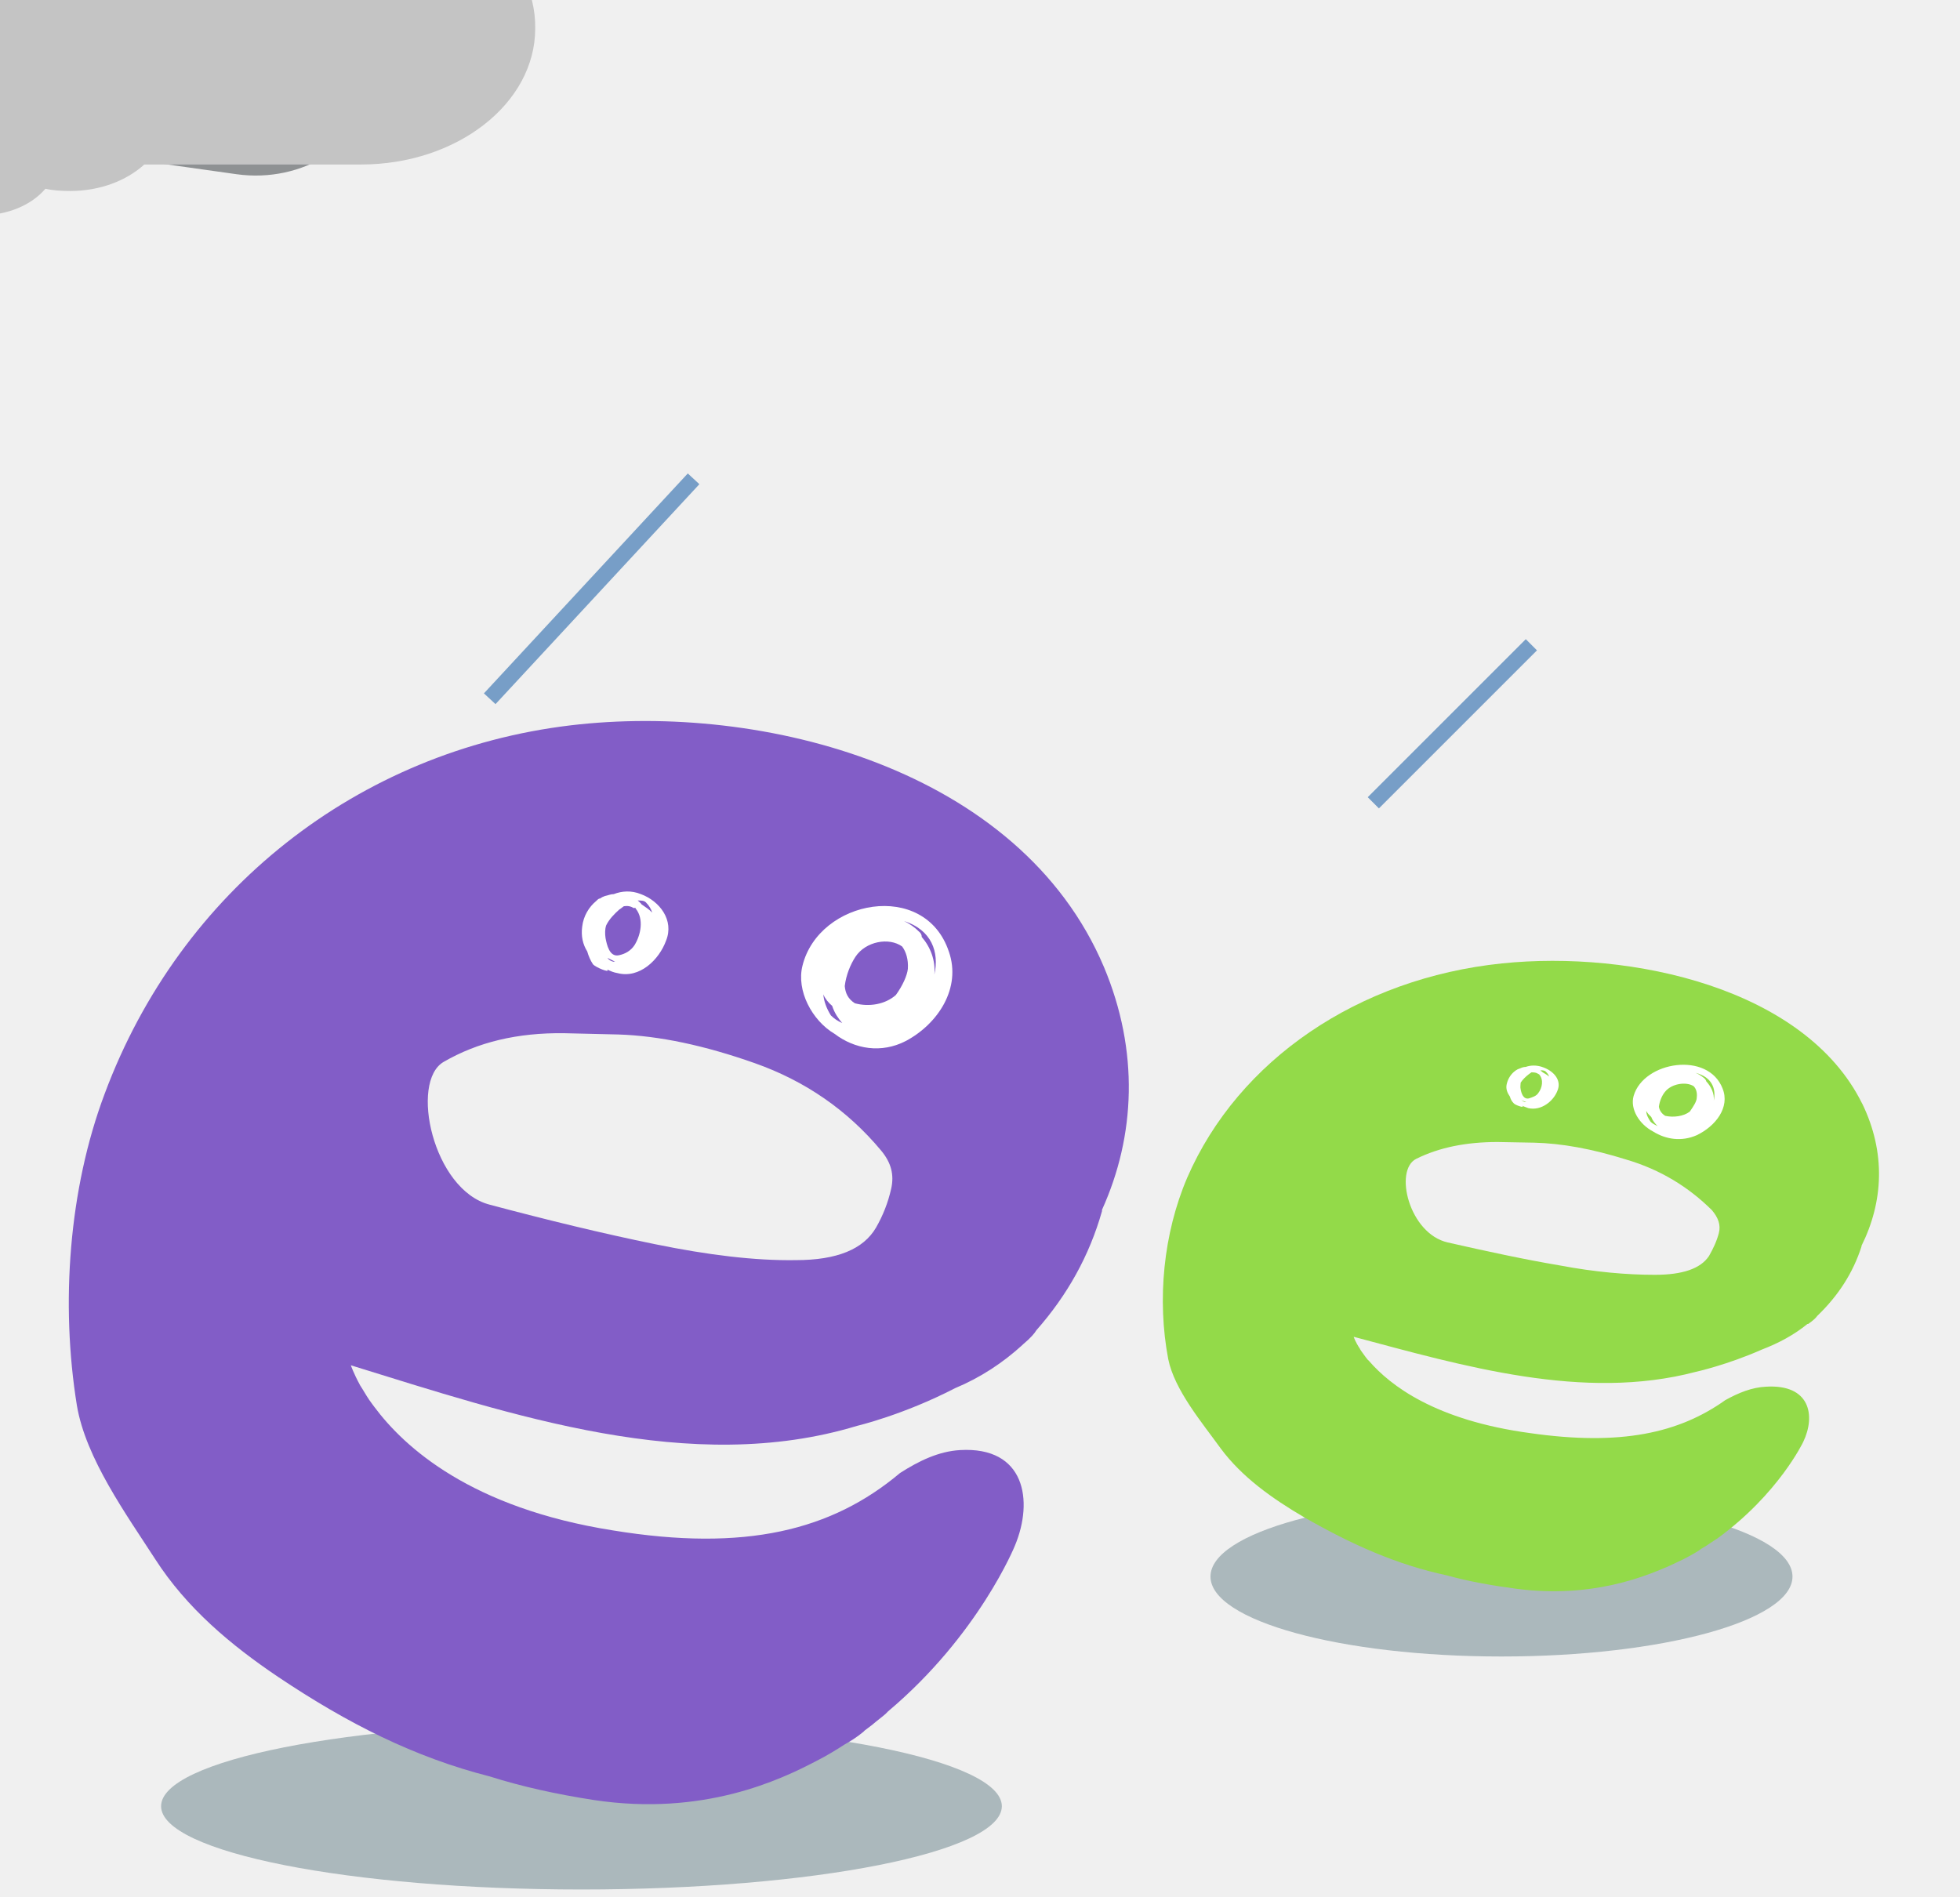
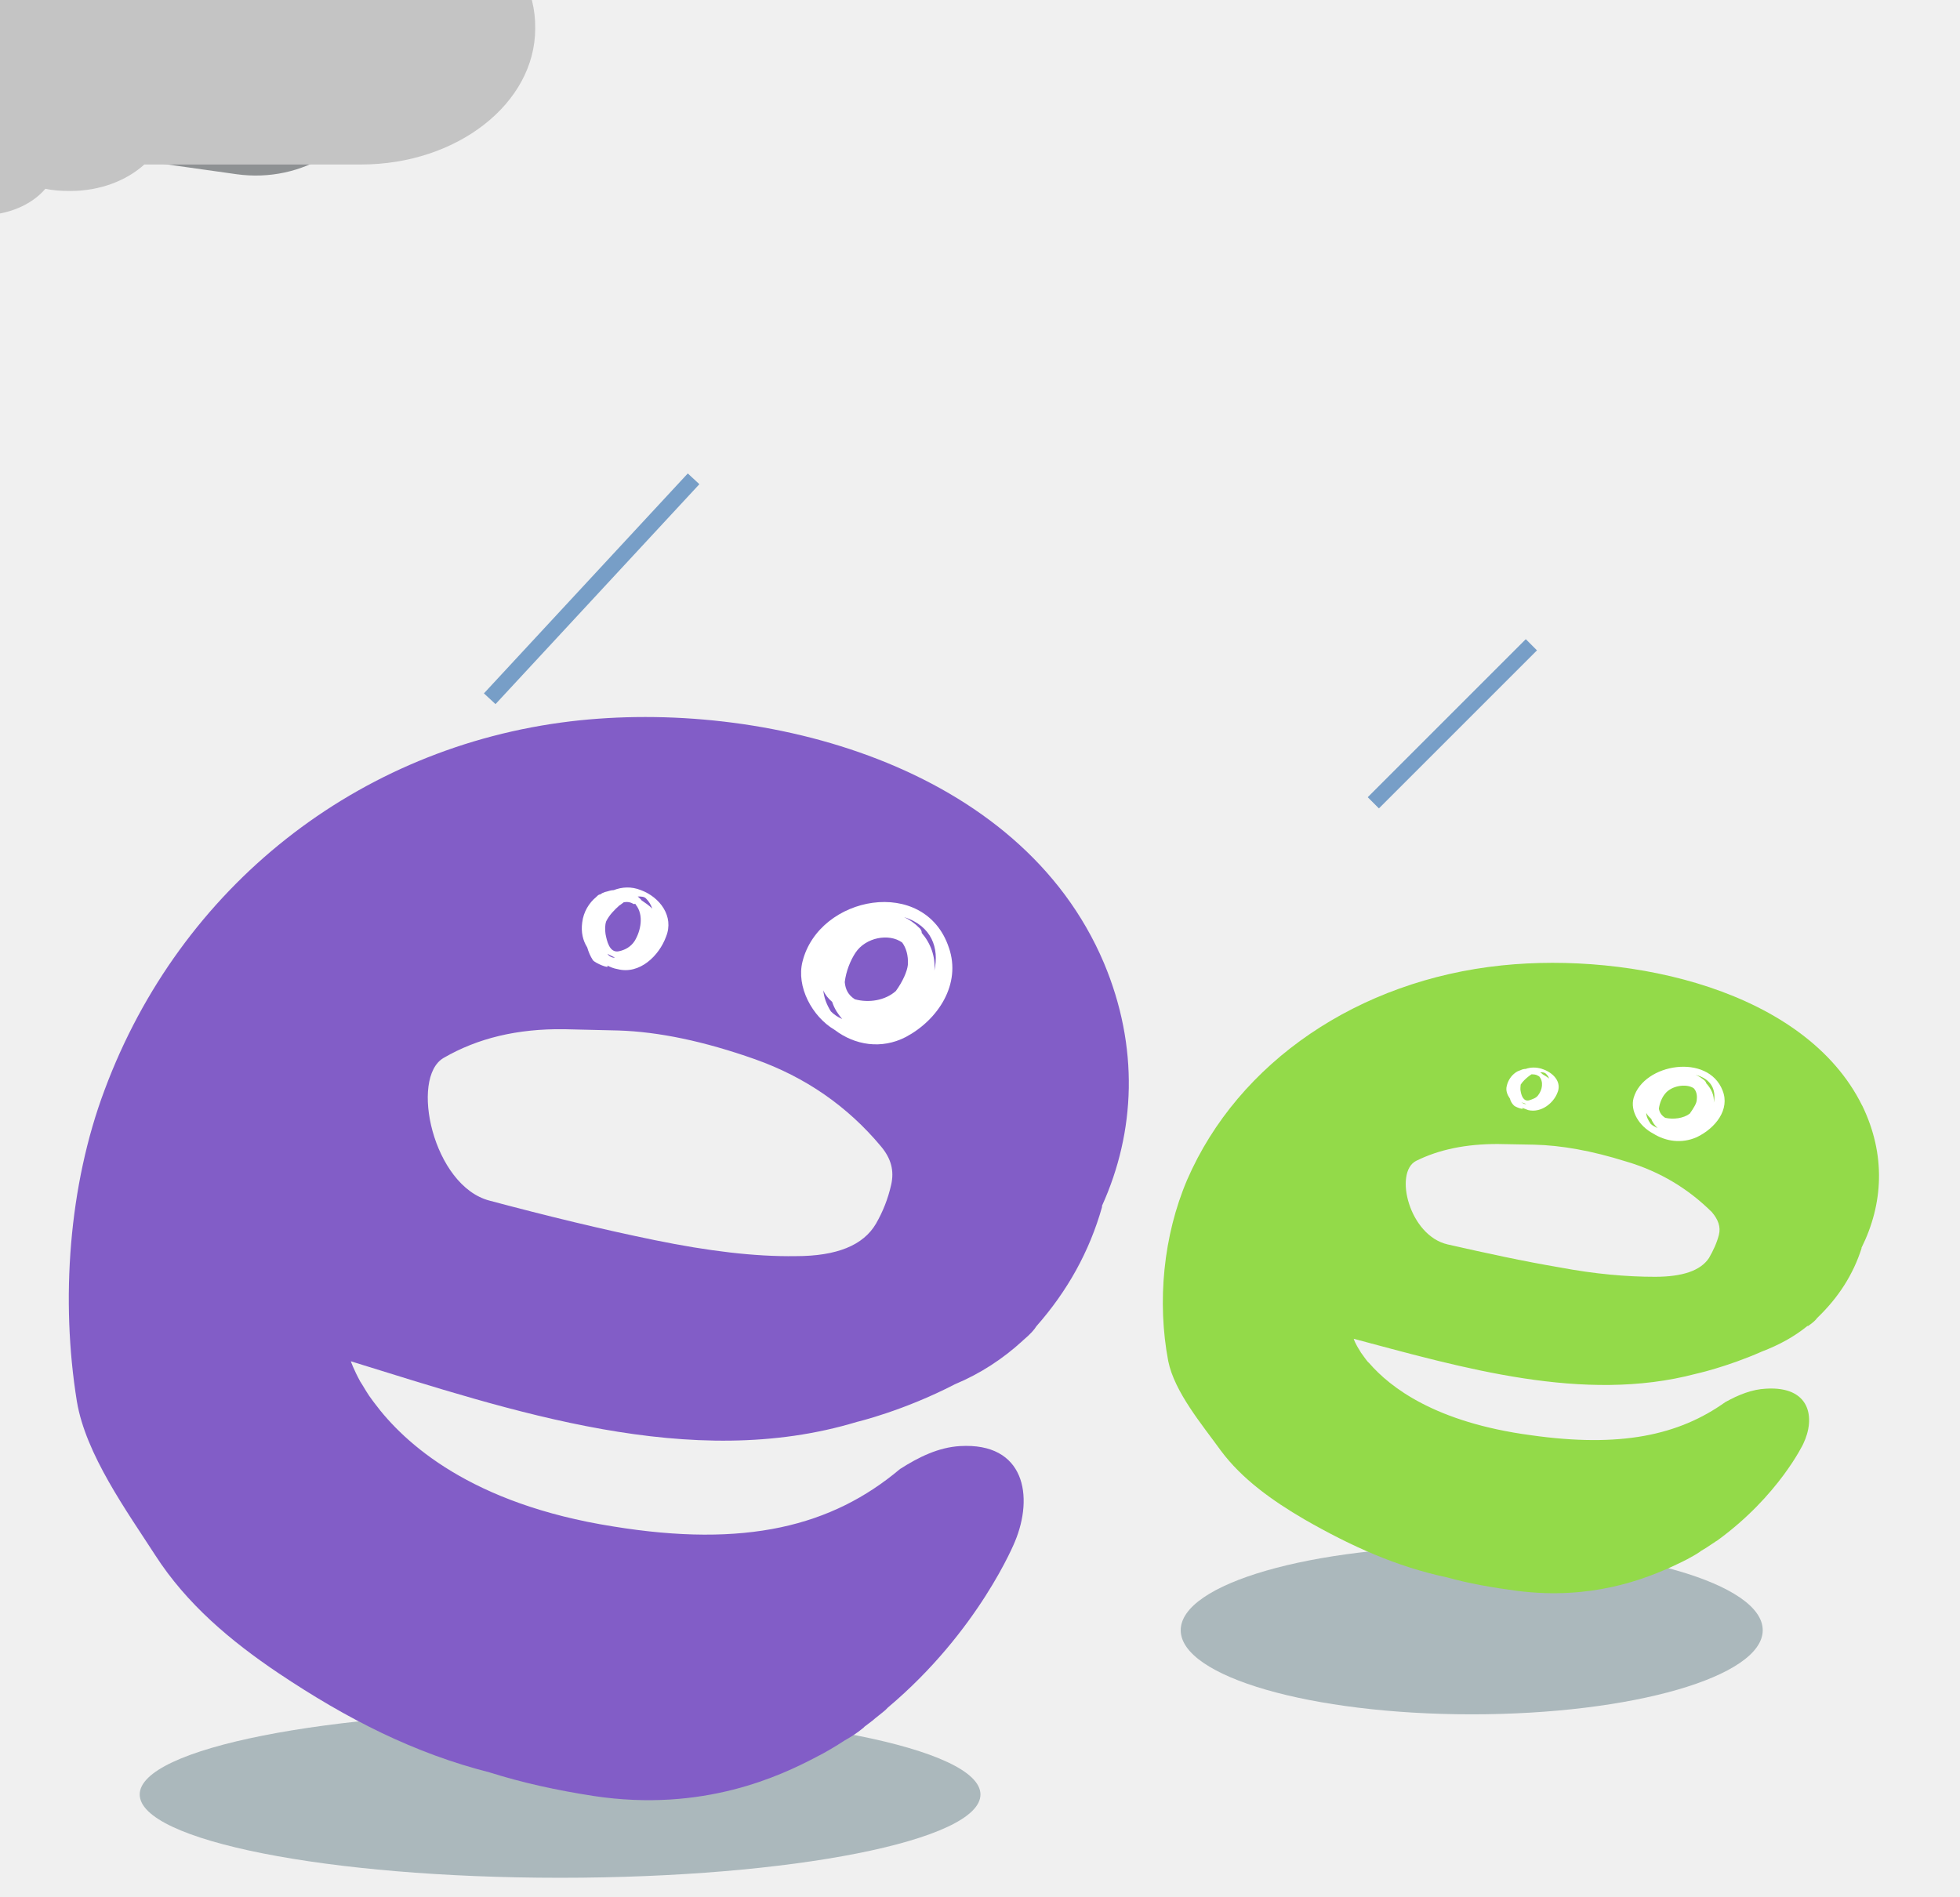
- <svg xmlns="http://www.w3.org/2000/svg" id="ef3OAvQbe5w1" viewBox="0 0 124 120" shape-rendering="geometricPrecision" text-rendering="geometricPrecision">
-   <style>#ef3OAvQbe5w2 {animation: ef3OAvQbe5w2_c_o 3000ms linear infinite normal forwards}@keyframes ef3OAvQbe5w2_c_o { 0% {opacity: 1} 16.667% {opacity: 0} 33.333% {opacity: 1} 50% {opacity: 0} 66.667% {opacity: 1} 83.333% {opacity: 0} 100% {opacity: 1}} #ef3OAvQbe5w3 {animation: ef3OAvQbe5w3_c_o 3000ms linear infinite normal forwards}@keyframes ef3OAvQbe5w3_c_o { 0% {opacity: 1} 16.667% {opacity: 0} 33.333% {opacity: 1} 50% {opacity: 0} 66.667% {opacity: 1} 83.333% {opacity: 0} 100% {opacity: 1}} #ef3OAvQbe5w4 {animation: ef3OAvQbe5w4_c_o 3000ms linear infinite normal forwards}@keyframes ef3OAvQbe5w4_c_o { 0% {opacity: 0} 16.667% {opacity: 1} 33.333% {opacity: 0} 50% {opacity: 1} 66.667% {opacity: 0} 83.333% {opacity: 1} 100% {opacity: 0}} #ef3OAvQbe5w7 {animation: ef3OAvQbe5w7_c_o 3000ms linear infinite normal forwards}@keyframes ef3OAvQbe5w7_c_o { 0% {opacity: 0} 16.667% {opacity: 1} 33.333% {opacity: 0} 50% {opacity: 1} 66.667% {opacity: 0} 83.333% {opacity: 1} 100% {opacity: 0}} #ef3OAvQbe5w10_ts {animation: ef3OAvQbe5w10_ts__ts 3000ms linear infinite normal forwards}@keyframes ef3OAvQbe5w10_ts__ts { 0% {transform: translate(94.99226px,98.75753px) scale(1,0.95)} 8.333% {transform: translate(94.99226px,98.75753px) scale(1,1)} 16.667% {transform: translate(94.99226px,98.75753px) scale(1,0.95)} 25% {transform: translate(94.99226px,98.75753px) scale(1,1)} 33.333% {transform: translate(94.99226px,98.75753px) scale(1,0.95)} 41.667% {transform: translate(94.99226px,98.75753px) scale(1,1)} 50% {transform: translate(94.99226px,98.75753px) scale(1,0.95)} 58.333% {transform: translate(94.99226px,98.75753px) scale(1,1)} 66.667% {transform: translate(94.99226px,98.75753px) scale(1,0.95)} 75% {transform: translate(94.99226px,98.75753px) scale(1,1)} 83.333% {transform: translate(94.99226px,98.75753px) scale(1,0.95)} 91.667% {transform: translate(94.99226px,98.75753px) scale(1,1)} 100% {transform: translate(94.99226px,98.75753px) scale(1,0.95)}} #ef3OAvQbe5w15_to {animation: ef3OAvQbe5w15_to__to 3000ms linear infinite normal forwards}@keyframes ef3OAvQbe5w15_to__to { 0% {offset-distance: 0%} 33.333% {offset-distance: 33.296%} 66.667% {offset-distance: 66.648%} 100% {offset-distance: 100%}} #ef3OAvQbe5w16_to {animation: ef3OAvQbe5w16_to__to 3000ms linear infinite normal forwards}@keyframes ef3OAvQbe5w16_to__to { 0% {offset-distance: 0%} 33.333% {offset-distance: 33.345%} 66.667% {offset-distance: 66.672%} 100% {offset-distance: 100%}} #ef3OAvQbe5w17_ts {animation: ef3OAvQbe5w17_ts__ts 3000ms linear infinite normal forwards}@keyframes ef3OAvQbe5w17_ts__ts { 0% {transform: translate(80.88336px,23.55207px) scale(1,1)} 16.667% {transform: translate(80.88336px,23.55207px) scale(1,1)} 18.667% {transform: translate(80.88336px,23.55207px) scale(1.4,1.4)} 20.667% {transform: translate(80.88336px,23.55207px) scale(1,1)} 22.667% {transform: translate(80.88336px,23.55207px) scale(1.4,1.4)} 24.667% {transform: translate(80.88336px,23.55207px) scale(1,1)} 31.667% {transform: translate(80.88336px,23.55207px) scale(0.859187,0.859187)} 50% {transform: translate(80.88336px,23.55207px) scale(1,1)} 52% {transform: translate(80.88336px,23.55207px) scale(1.4,1.4)} 54% {transform: translate(80.88336px,23.55207px) scale(1,1)} 56% {transform: translate(80.88336px,23.55207px) scale(1.4,1.4)} 58% {transform: translate(80.88336px,23.55207px) scale(1,1)} 83.333% {transform: translate(80.88336px,23.55207px) scale(1,1)} 85.333% {transform: translate(80.88336px,23.55207px) scale(1.4,1.4)} 87.333% {transform: translate(80.88336px,23.55207px) scale(1,1)} 89.333% {transform: translate(80.88336px,23.55207px) scale(1.4,1.4)} 91.333% {transform: translate(80.88336px,23.55207px) scale(1,1)} 100% {transform: translate(80.88336px,23.55207px) scale(1,1)}} #ef3OAvQbe5w17 {animation: ef3OAvQbe5w17_c_o 3000ms linear infinite normal forwards}@keyframes ef3OAvQbe5w17_c_o { 0% {opacity: 0} 16.667% {opacity: 1} 33% {opacity: 1} 33.333% {opacity: 0} 50% {opacity: 1} 66.333% {opacity: 1} 66.667% {opacity: 0} 83.333% {opacity: 0} 100% {opacity: 1}} #ef3OAvQbe5w18_ts {animation: ef3OAvQbe5w18_ts__ts 3000ms linear infinite normal forwards}@keyframes ef3OAvQbe5w18_ts__ts { 0% {transform: translate(37.88336px,114.1393px) scale(1,1)} 8.333% {transform: translate(37.88336px,114.1393px) scale(1,0.96)} 16.667% {transform: translate(37.88336px,114.1393px) scale(1,1.01)} 25% {transform: translate(37.88336px,114.1393px) scale(1,0.98)} 33.333% {transform: translate(37.88336px,114.1393px) scale(1,1)} 41.667% {transform: translate(37.88336px,114.1393px) scale(1,0.96)} 50% {transform: translate(37.88336px,114.1393px) scale(1,1.01)} 58.333% {transform: translate(37.88336px,114.1393px) scale(1,0.98)} 66.667% {transform: translate(37.88336px,114.1393px) scale(1,1)} 75% {transform: translate(37.88336px,114.1393px) scale(1,0.96)} 83.333% {transform: translate(37.88336px,114.1393px) scale(1,1.01)} 91.667% {transform: translate(37.88336px,114.1393px) scale(1,0.98)} 100% {transform: translate(37.88336px,114.1393px) scale(1,1.01)}}</style>
-   <path id="ef3OAvQbe5w2" d="M64,30L54,40" transform="translate(32.88336 10.79707)" fill="none" stroke="#4f83b9" stroke-opacity="0.75" stroke-miterlimit="10" />
-   <path id="ef3OAvQbe5w3" d="M64,30L51.102,43.916" transform="translate(-20.11999 0.297068)" fill="none" stroke="#4f83b9" stroke-opacity="0.75" stroke-miterlimit="10" />
-   <g id="ef3OAvQbe5w4" transform="translate(29.1943 12.99372)" opacity="0">
+ <svg xmlns="http://www.w3.org/2000/svg" id="ehYtPZSWGqy1" viewBox="0 0 124 120" shape-rendering="geometricPrecision" text-rendering="geometricPrecision">
+   <style>#ehYtPZSWGqy3 {animation: ehYtPZSWGqy3_c_o 4000ms linear infinite normal forwards}@keyframes ehYtPZSWGqy3_c_o { 0% {opacity: 1} 12.5% {opacity: 0} 25% {opacity: 1} 37.5% {opacity: 0} 50% {opacity: 1} 62.5% {opacity: 0} 75% {opacity: 1} 87.5% {opacity: 0} 100% {opacity: 1}} #ehYtPZSWGqy4 {animation: ehYtPZSWGqy4_c_o 4000ms linear infinite normal forwards}@keyframes ehYtPZSWGqy4_c_o { 0% {opacity: 1} 12.5% {opacity: 0} 25% {opacity: 1} 37.5% {opacity: 0} 50% {opacity: 1} 62.5% {opacity: 0} 75% {opacity: 1} 87.5% {opacity: 0} 100% {opacity: 1}} #ehYtPZSWGqy5 {animation: ehYtPZSWGqy5_c_o 4000ms linear infinite normal forwards}@keyframes ehYtPZSWGqy5_c_o { 0% {opacity: 0} 12.5% {opacity: 1} 25% {opacity: 0} 37.5% {opacity: 1} 50% {opacity: 0} 62.5% {opacity: 1} 75% {opacity: 0} 87.5% {opacity: 1} 100% {opacity: 0}} #ehYtPZSWGqy8 {animation: ehYtPZSWGqy8_c_o 4000ms linear infinite normal forwards}@keyframes ehYtPZSWGqy8_c_o { 0% {opacity: 0} 12.5% {opacity: 1} 25% {opacity: 0} 37.5% {opacity: 1} 50% {opacity: 0} 62.5% {opacity: 1} 75% {opacity: 0} 87.5% {opacity: 1} 100% {opacity: 0}} #ehYtPZSWGqy11_ts {animation: ehYtPZSWGqy11_ts__ts 4000ms linear infinite normal forwards}@keyframes ehYtPZSWGqy11_ts__ts { 0% {transform: translate(96.21825px,100.8004px) scale(1,0.95)} 6.25% {transform: translate(96.21825px,100.8004px) scale(1,1)} 12.5% {transform: translate(96.21825px,100.8004px) scale(1,0.95)} 18.75% {transform: translate(96.21825px,100.8004px) scale(1,1)} 25% {transform: translate(96.21825px,100.8004px) scale(1,0.95)} 31.25% {transform: translate(96.21825px,100.8004px) scale(1,1)} 37.5% {transform: translate(96.21825px,100.8004px) scale(1,0.95)} 43.75% {transform: translate(96.21825px,100.8004px) scale(1,1)} 50% {transform: translate(96.21825px,100.8004px) scale(1,0.95)} 56.25% {transform: translate(96.21825px,100.8004px) scale(1,1)} 62.5% {transform: translate(96.21825px,100.8004px) scale(1,0.95)} 68.75% {transform: translate(96.21825px,100.8004px) scale(1,1)} 75% {transform: translate(96.21825px,100.8004px) scale(1,0.95)} 81.25% {transform: translate(96.21825px,100.8004px) scale(1,1)} 87.5% {transform: translate(96.21825px,100.8004px) scale(1,0.95)} 93.75% {transform: translate(96.21825px,100.8004px) scale(1,1)} 100% {transform: translate(96.21825px,100.8004px) scale(1,0.95)}} #ehYtPZSWGqy11 {animation: ehYtPZSWGqy11__fl 4000ms linear infinite normal forwards}@keyframes ehYtPZSWGqy11__fl { 0% {filter: brightness(100%)} 12.5% {filter: brightness(100%)} 14% {filter: brightness(0%)} 15.5% {filter: brightness(100%)} 17% {filter: brightness(0%)} 18.5% {filter: brightness(100%)} 100% {filter: brightness(100%)}} #ehYtPZSWGqy15_to {animation: ehYtPZSWGqy15_to__to 4000ms linear infinite normal forwards}@keyframes ehYtPZSWGqy15_to__to { 0% {offset-distance: 0%} 25% {offset-distance: 24.969%} 50% {offset-distance: 49.979%} 75% {offset-distance: 74.99%} 100% {offset-distance: 100%}} #ehYtPZSWGqy16_to {animation: ehYtPZSWGqy16_to__to 4000ms linear infinite normal forwards}@keyframes ehYtPZSWGqy16_to__to { 0% {offset-distance: 0%} 25% {offset-distance: 25.009%} 50% {offset-distance: 50.006%} 75% {offset-distance: 75.003%} 100% {offset-distance: 100%}} #ehYtPZSWGqy18_ts {animation: ehYtPZSWGqy18_ts__ts 4000ms linear infinite normal forwards}@keyframes ehYtPZSWGqy18_ts__ts { 0% {transform: translate(80.88336px,23.55207px) scale(1,1)} 12.5% {transform: translate(80.88336px,23.55207px) scale(1,1)} 14% {transform: translate(80.88336px,23.55207px) scale(1.2,1.2)} 15.5% {transform: translate(80.88336px,23.55207px) scale(1,1)} 17% {transform: translate(80.88336px,23.55207px) scale(1.2,1.2)} 18.5% {transform: translate(80.88336px,23.55207px) scale(1,1)} 37.5% {transform: translate(80.88336px,23.55207px) scale(1,1)} 39% {transform: translate(80.88336px,23.55207px) scale(1.2,1.2)} 40.5% {transform: translate(80.88336px,23.55207px) scale(1,1)} 42% {transform: translate(80.88336px,23.55207px) scale(1.2,1.2)} 43.5% {transform: translate(80.88336px,23.55207px) scale(1,1)} 62.5% {transform: translate(80.88336px,23.55207px) scale(1,1)} 64% {transform: translate(80.88336px,23.55207px) scale(1.2,1.2)} 65.5% {transform: translate(80.88336px,23.55207px) scale(1,1)} 67% {transform: translate(80.88336px,23.55207px) scale(1.4,1.4)} 68.5% {transform: translate(80.88336px,23.55207px) scale(1,1)} 87.5% {transform: translate(80.88336px,23.55207px) scale(1,1)} 89% {transform: translate(80.88336px,23.55207px) scale(1.2,1.2)} 90.5% {transform: translate(80.88336px,23.55207px) scale(1,1)} 92% {transform: translate(80.88336px,23.55207px) scale(1.2,1.2)} 93.5% {transform: translate(80.88336px,23.55207px) scale(1,1)} 100% {transform: translate(80.88336px,23.55207px) scale(1,1)}} #ehYtPZSWGqy18 {animation: ehYtPZSWGqy18_c_o 4000ms linear infinite normal forwards}@keyframes ehYtPZSWGqy18_c_o { 0% {opacity: 0} 12.5% {opacity: 1} 24.75% {opacity: 1} 25% {opacity: 0} 37.5% {opacity: 1} 49.75% {opacity: 1} 50% {opacity: 0} 62.5% {opacity: 0} 74.75% {opacity: 1} 75% {opacity: 0} 82% {opacity: 0} 87.5% {opacity: 1} 100% {opacity: 1}} #ehYtPZSWGqy19_ts {animation: ehYtPZSWGqy19_ts__ts 4000ms linear infinite normal forwards}@keyframes ehYtPZSWGqy19_ts__ts { 0% {transform: translate(37.88264px,113.5459px) scale(1,1)} 6.25% {transform: translate(37.88264px,113.5459px) scale(1,0.96)} 12.5% {transform: translate(37.88264px,113.5459px) scale(1,1)} 18.75% {transform: translate(37.88264px,113.5459px) scale(1,0.96)} 25% {transform: translate(37.88264px,113.5459px) scale(1,1)} 31.25% {transform: translate(37.88264px,113.5459px) scale(1,0.96)} 37.5% {transform: translate(37.88264px,113.5459px) scale(1,1)} 43.75% {transform: translate(37.88264px,113.5459px) scale(1,0.96)} 50% {transform: translate(37.88264px,113.5459px) scale(1,1)} 56.25% {transform: translate(37.88264px,113.5459px) scale(1,0.96)} 62.5% {transform: translate(37.88264px,113.5459px) scale(1,1)} 68.75% {transform: translate(37.88264px,113.5459px) scale(1,0.96)} 75% {transform: translate(37.88264px,113.5459px) scale(1,1)} 81.25% {transform: translate(37.88264px,113.5459px) scale(1,0.96)} 87.5% {transform: translate(37.88264px,113.5459px) scale(1,1)} 93.75% {transform: translate(37.88264px,113.5459px) scale(1,0.96)} 100% {transform: translate(37.88264px,113.5459px) scale(1,1)}} #ehYtPZSWGqy19 {animation: ehYtPZSWGqy19__fl 4000ms linear infinite normal forwards}@keyframes ehYtPZSWGqy19__fl { 0% {filter: brightness(100%)} 12.5% {filter: brightness(100%)} 14% {filter: brightness(0%)} 15.5% {filter: brightness(100%)} 17% {filter: brightness(0%)} 18.5% {filter: brightness(100%)} 100% {filter: brightness(100%)}}</style>
+   <path d="M64.109,82.32c10.168,0,18.41-2.383,18.41-5.323c0-2.94-8.242-5.323-18.41-5.323-10.168,0-18.41,2.383-18.41,5.323c0,2.94,8.242,5.323,18.41,5.323Z" transform="translate(29 26.15364)" opacity="0.6" fill="#7d9299" />
+   <path id="ehYtPZSWGqy3" d="M64,30L54,40" transform="translate(32.88336 10.79707)" fill="none" stroke="#4f83b9" stroke-opacity="0.75" stroke-miterlimit="10" />
+   <path id="ehYtPZSWGqy4" d="M64,30L51.102,43.916" transform="translate(-20.11999 0.297068)" fill="none" stroke="#4f83b9" stroke-opacity="0.75" stroke-miterlimit="10" />
+   <g id="ehYtPZSWGqy5" transform="translate(29.1943 12.99372)" opacity="0">
    <path d="M64,26l-6,6" transform="translate(-4 2)" fill="none" stroke="#4f83b9" stroke-opacity="0.75" stroke-miterlimit="10" />
    <path d="M69,31l-6,6" transform="translate(3.417862 0)" fill="none" stroke="#4f83b9" stroke-opacity="0.75" stroke-miterlimit="10" />
  </g>
-   <g id="ef3OAvQbe5w7" transform="translate(-26.12 4.8)" opacity="0">
+   <g id="ehYtPZSWGqy8" transform="translate(-26.12 4.8)" opacity="0">
    <path d="M64,26l-6,6" transform="translate(-4 2)" fill="none" stroke="#4f83b9" stroke-opacity="0.75" stroke-miterlimit="10" />
    <path d="M69,31l-6,6" transform="translate(3.417862 0)" fill="none" stroke="#4f83b9" stroke-opacity="0.75" stroke-miterlimit="10" />
  </g>
-   <g id="ef3OAvQbe5w10_ts" transform="translate(94.99226,98.75753) scale(1,0.95)">
-     <g transform="translate(-65.1089,-87.09804)">
-       <path d="M64.109,82.32c10.168,0,18.41-2.383,18.41-5.323c0-2.94-8.242-5.323-18.41-5.323-10.168,0-18.41,2.383-18.41,5.323c0,2.94,8.242,5.323,18.41,5.323Z" transform="translate(1 11.15364)" opacity="0.6" fill="#7d9299" />
+   <g id="ehYtPZSWGqy11_ts" transform="translate(96.21825,100.8004) scale(1,0.95)">
+     <g id="ehYtPZSWGqy11" style="filter:brightness(100%)" transform="translate(-66.33489,-89.11598)">
      <path d="M84.97,58.168c-3.235-7.263-13.1-9.684-20.488-8.834-8.147.934-14.977,6.074-17.892,13.506-1.358,3.525-1.717,7.688-1.078,11.425.359,1.954,1.917,3.993,2.995,5.649c1.198,1.784,2.915,3.143,4.753,4.332c2.676,1.699,5.232,2.973,8.108,3.653c1.238.382,2.556.637,3.994.849c4.233.595,7.189-.765,8.547-1.402.399-.212.759-.382,1.118-.595.2-.127.439-.255.719-.467l.04-.042c.12-.085.2-.128.32-.212.16-.127.359-.255.519-.382.04-.042.08-.042.12-.085c3.475-2.803,4.873-6.074,4.873-6.074.719-1.656.399-3.653-2.117-3.483-.799.042-1.558.382-2.316.849-2.636,2.081-5.951,2.888-11.063,2.081-5.432-.807-7.988-3.016-9.186-4.544-.04-.043-.04-.043-.08-.085-.16-.212-.28-.425-.399-.595c0-.042-.04-.042-.04-.085-.28-.467-.359-.765-.359-.765c6.191,1.826,13.06,4.077,19.45,2.209c0,0,1.757-.425,3.754-1.402.998-.425,1.837-.934,2.596-1.614c0,0,0,0,.04,0c.28-.212.439-.382.519-.51c1.198-1.274,2.037-2.718,2.516-4.375v-.042c1.238-2.761,1.398-5.861.04-8.962Zm-8.148,8.155c-.12.51-.319.977-.559,1.444-.479.807-1.518,1.189-3.075,1.189-1.598,0-3.395-.17-5.432-.595-2.037-.382-4.154-.892-6.35-1.444-2.197-.552-3.075-4.545-1.797-5.267c1.318-.722,2.836-1.062,4.633-1.062l2.077.042c1.558.042,3.275.382,5.232,1.062c1.957.637,3.555,1.742,4.872,3.186.359.467.519.934.399,1.444Z" transform="matrix(1.112625 0 0 1.056994-6.613148-4.834729)" fill="#93da49" />
      <path d="M58.679,53.28c-.359-.121-.718-.121-1.038,0-.12,0-.24.04-.319.081s-.12.04-.2.081c-.04.04-.08.04-.12.081-.279.202-.479.524-.559.887-.08.323.04.605.199.847.04.161.12.323.24.444.08.121.679.323.559.202c0,0,0,0-.04-.04.12.04.279.121.399.161.838.202,1.596-.484,1.836-1.129.319-.726-.24-1.371-.958-1.613Zm-.199.484c.319.363.199.928-.04,1.25-.12.202-.359.282-.599.363-.359.081-.479-.363-.519-.605-.04-.161,0-.323,0-.444.12-.202.319-.403.519-.565.04-.04.12-.081.16-.121.12,0,.279,0,.399.081.04.04.08.04.08.04Zm-.798,1.855c-.04,0-.04,0-.08,0-.08,0-.16-.081-.24-.121.12.04.2.081.319.121ZM58.879,53.562c.12.121.199.202.239.363-.12-.121-.279-.202-.399-.282-.04-.04-.08-.081-.16-.121.12-.04.24,0,.319.04Z" transform="translate(9 0.925039)" fill="#fff" />
      <path d="M68.098,54.721c-.918-2.502-4.989-1.816-5.628.484-.24.888.359,1.897,1.237,2.381.798.525,1.796.686,2.754.242c1.197-.605,2.115-1.856,1.636-3.107Zm-1.836-.161c.16.161.24.444.2.767c0,.242-.2.565-.439.928-.399.323-1.038.404-1.557.283-.24-.162-.359-.363-.399-.605.04-.363.199-.767.399-1.009.399-.525,1.317-.686,1.796-.363Zm-2.993,1.654c.08.161.199.283.319.404.08.242.239.444.399.605-.16-.081-.319-.162-.439-.283-.16-.242-.279-.484-.279-.726Zm4.271-.686c.04-.484-.16-.928-.479-1.291c0-.04-.04-.121-.12-.202-.199-.161-.359-.282-.559-.363c1.038.282,1.317,1.049,1.157,1.856Z" transform="translate(11 0.925039)" fill="#fff" />
    </g>
  </g>
-   <g id="ef3OAvQbe5w15_to" style="offset-path:path('M41.883,17.801C41.883,17.801,43.88,17.8,43.88,17.8Q43.88,17.8,41.88,17.8L43.88,17.8');offset-rotate:0deg">
+   <g id="ehYtPZSWGqy15_to" style="offset-path:path('M41.883,17.801C41.883,17.801,43.88,17.8,43.88,17.8Q43.88,17.8,41.88,17.8L43.88,17.8L41.88,17.8');offset-rotate:0deg">
    <path d="M60.743,16.701c-.986-.13-2.022-.13-2.959-.043.049-.13.049-.26.099-.39c1.134-6.283-3.699-12.22-10.899-13.217-6.165-.867-12.033,2.21-14.302,7.107-.74-.347-1.529-.563-2.416-.693-2.663-.39-5.228.477-6.954,2.037-.74-.303-1.578-.52-2.417-.607-4.882-.737-9.518,1.907-10.949,5.98-.937.823-1.627,1.95-1.874,3.207-.592,3.207,1.874,6.197,5.474,6.717.247.043.444.043.69.043.394.217.789.39,1.233.563-.543,4.16,2.712,8.017,7.447,8.667c4.241.607,8.236-1.473,9.765-4.81.493.217,1.036.39,1.627.477c1.48.217,2.861-.13,3.995-.823l15.338,2.167l3.995.563c5.326.737,10.357-2.427,11.195-7.107.888-4.68-2.762-9.1-8.088-9.837Z" transform="scale(0.781642,0.781642) translate(-38.47354,-19.54087)" fill="#8e9193" />
  </g>
-   <g id="ef3OAvQbe5w16_to" style="offset-path:path('M84.012,20.545C84.012,20.545,81.01,20.55,81.01,20.55C81.01,20.55,84.01,20.55,84.01,20.55L81.01,20.55');offset-rotate:0deg">
+   <g id="ehYtPZSWGqy16_to" style="offset-path:path('M84.012,20.545C84.012,20.545,81.01,20.55,81.01,20.55C81.01,20.55,84.01,20.55,84.01,20.55L81.01,20.55L84.01,20.55');offset-rotate:0deg">
    <path d="M86.712,14.73c-1.278,0-2.477.156-3.636.437c0-.156,0-.281,0-.437C83.077,7.71,75.765,2,66.777,2c-7.751,0-14.263,4.243-15.901,9.922-.959-.25-1.998-.406-3.116-.406-3.316,0-6.272,1.31-8.03,3.307-.999-.187-2.038-.312-3.076-.312-6.752,0-12.265,4.275-12.265,9.579c0,4.306,3.675,7.956,8.709,9.173c1.239,1.311,3.196,2.153,5.433,2.153.719,0,1.398-.093,2.038-.25c0,.094,0,.156,0,.25c0,3.931,4.075,7.114,9.109,7.114c4.315,0,7.95-2.371,8.869-5.523.559.156,1.119.218,1.718.218c1.878,0,3.516-.718,4.475-1.841.559.125,1.119.156,1.718.156c2.078,0,3.915-.718,5.154-1.841h5.793h4.235h5.034c6.672,0,12.105-4.243,12.105-9.454.08-5.273-5.353-9.516-12.065-9.516Z" transform="scale(0.910331,0.910331) translate(-61.58331,-22.26499)" fill="#c4c4c4" />
  </g>
-   <g id="ef3OAvQbe5w17_ts" transform="translate(80.88336,23.55207) scale(1,1)">
-     <path id="ef3OAvQbe5w17" d="M65.913,29.419c-.12-.28-.439-.479-.759-.479h-.04l-7.07.878L63.117,15.403c.519-1.477.519-1.917.32-2.196-.08-.12-.24-.2-.439-.2-.16,0-.599,0-1.718,1.557L45.184,36.366l-.04.04c-.12.24-.12.559.04.839.16.24.439.399.719.399h.04l6.311-.559L46.302,52.339c-.16.399,0,.798.359,1.038.12.08.279.12.439.12.24,0,.479-.12.639-.319L65.793,30.337c.24-.28.28-.639.12-.918Z" transform="translate(-55.53379,-33.25178)" opacity="0" fill="#ff7a00" />
+   <path d="M30.434,81.816c14.688,0,26.595-2.359,26.595-5.27s-11.907-5.27-26.595-5.27-26.595,2.359-26.595,5.27s11.907,5.27,26.595,5.27Z" transform="translate(5 37)" opacity="0.6" fill="#7d9299" />
+   <g id="ehYtPZSWGqy18_ts" transform="translate(80.88336,23.55207) scale(1,1)">
+     <path id="ehYtPZSWGqy18" d="M65.913,29.419c-.12-.28-.439-.479-.759-.479h-.04l-7.07.878L63.117,15.403c.519-1.477.519-1.917.32-2.196-.08-.12-.24-.2-.439-.2-.16,0-.599,0-1.718,1.557L45.184,36.366l-.04.04c-.12.24-.12.559.04.839.16.24.439.399.719.399h.04l6.311-.559L46.302,52.339c-.16.399,0,.798.359,1.038.12.08.279.12.439.12.24,0,.479-.12.639-.319L65.793,30.337c.24-.28.28-.639.12-.918Z" transform="translate(-55.53379,-33.25178)" opacity="0" fill="#ff7a00" />
  </g>
-   <g id="ef3OAvQbe5w18_ts" transform="translate(37.88336,114.1393) scale(1,1)">
-     <g transform="translate(-33.53079,-99.39836)">
-       <path d="M30.434,81.816c14.688,0,26.595-2.359,26.595-5.27s-11.907-5.27-26.595-5.27-26.595,2.359-26.595,5.27s11.907,5.27,26.595,5.27Z" transform="translate(2 23)" opacity="0.6" fill="#7d9299" />
+   <g id="ehYtPZSWGqy19_ts" transform="translate(37.88264,113.5459) scale(1,1)">
+     <g id="ehYtPZSWGqy19" style="filter:brightness(100%)" transform="translate(-33.53007,-99.05788)">
      <path d="M65.486,46.737c-5.311-12.419-21.565-16.572-33.745-15.134-13.458,1.597-24.68,10.342-29.472,23.081-2.276,5.99-2.795,13.178-1.757,19.527.559,3.314,3.155,6.868,4.952,9.624c1.997,3.075,4.792,5.391,7.787,7.387c4.393,2.915,8.626,5.032,13.378,6.229c2.037.639,4.233,1.118,6.589,1.478c6.949,1.038,11.821-1.278,14.057-2.436.639-.319,1.238-.679,1.797-1.038.359-.2.759-.439,1.198-.799.04-.04.04-.04.08-.08.16-.12.32-.24.479-.359.279-.24.559-.439.839-.679.04-.04.12-.12.16-.16c5.751-4.792,8.027-10.382,8.027-10.382c1.198-2.835.639-6.229-3.474-5.99-1.358.08-2.596.679-3.794,1.437-4.313,3.594-9.784,4.952-18.17,3.594-8.945-1.398-13.179-5.191-15.095-7.747-.04-.04-.08-.12-.12-.16-.28-.359-.479-.719-.679-1.038-.04-.04-.04-.08-.08-.12-.439-.799-.599-1.278-.599-1.278c10.183,3.115,21.525,6.948,32.028,3.794c0,0,2.915-.679,6.19-2.356c1.637-.679,3.035-1.597,4.273-2.715l.04-.04c.479-.399.719-.679.839-.878c1.957-2.196,3.354-4.672,4.153-7.467c0-.04,0-.04,0-.08c2.117-4.632,2.356-9.943.12-15.214ZM52.028,60.633c-.2.879-.519,1.677-.959,2.436-.799,1.358-2.476,2.037-5.072,2.037-2.596.04-5.551-.319-8.905-.998-3.355-.679-6.829-1.517-10.463-2.476-3.594-.918-5.072-7.707-2.915-8.945c2.157-1.238,4.672-1.837,7.628-1.797l3.434.08c2.556.08,5.431.679,8.626,1.797c3.195,1.118,5.87,2.955,7.987,5.471.639.759.839,1.517.639,2.396Z" transform="matrix(1 0 0 1.01 0.000008-.763659)" fill="#825dc7" />
      <path d="M22.192,38.805c-.599-.242-1.197-.202-1.716,0-.2,0-.359.081-.559.121-.12.04-.2.081-.319.161h-.04c-.08.04-.12.081-.2.161-.439.363-.798.927-.878,1.612-.08.605.04,1.129.319,1.572.08.282.199.564.359.806.16.201,1.077.564.918.363c0,0,0-.04-.04-.04.239.121.439.202.678.242c1.397.363,2.634-.846,3.073-2.056.519-1.29-.399-2.499-1.596-2.943Zm-.319.927c.519.645.319,1.653-.08,2.298-.239.363-.599.564-.998.645-.599.121-.758-.685-.838-1.088-.04-.282-.04-.564.04-.806.199-.403.519-.725.838-1.008.08-.04.16-.121.279-.202.239-.04.439,0,.638.121.08-.04.12,0,.12.04Zm-1.317,3.346c-.04,0-.08,0-.12,0-.16-.04-.279-.121-.359-.242.16.081.319.161.479.242Zm1.956-3.749c.2.201.319.403.399.645-.199-.201-.439-.363-.678-.524-.04-.081-.16-.161-.239-.242.199,0,.399,0,.519.121Z" transform="translate(14 3.029079)" fill="#fff" />
      <path d="M37.678,41.435c-1.517-4.559-8.223-3.308-9.261.888-.399,1.573.599,3.47,2.036,4.317c1.277.968,2.954,1.251,4.511.444c2.036-1.089,3.513-3.349,2.715-5.648Zm-2.954-.323c.24.323.399.807.359,1.412-.04.403-.319,1.049-.758,1.654-.679.605-1.716.766-2.595.524-.439-.282-.599-.646-.639-1.089.08-.686.359-1.372.679-1.856.639-.968,2.116-1.251,2.954-.646Zm-4.99,3.026c.12.282.319.525.559.726.16.484.399.807.639,1.089-.279-.121-.519-.282-.719-.484-.279-.444-.439-.888-.479-1.331Zm7.026-1.251c.08-.888-.24-1.735-.798-2.38c0-.121-.04-.242-.2-.363-.279-.282-.599-.484-.918-.645c1.756.565,2.235,1.977,1.916,3.389Z" transform="translate(18 4.038772)" fill="#fff" />
    </g>
  </g>
</svg>
